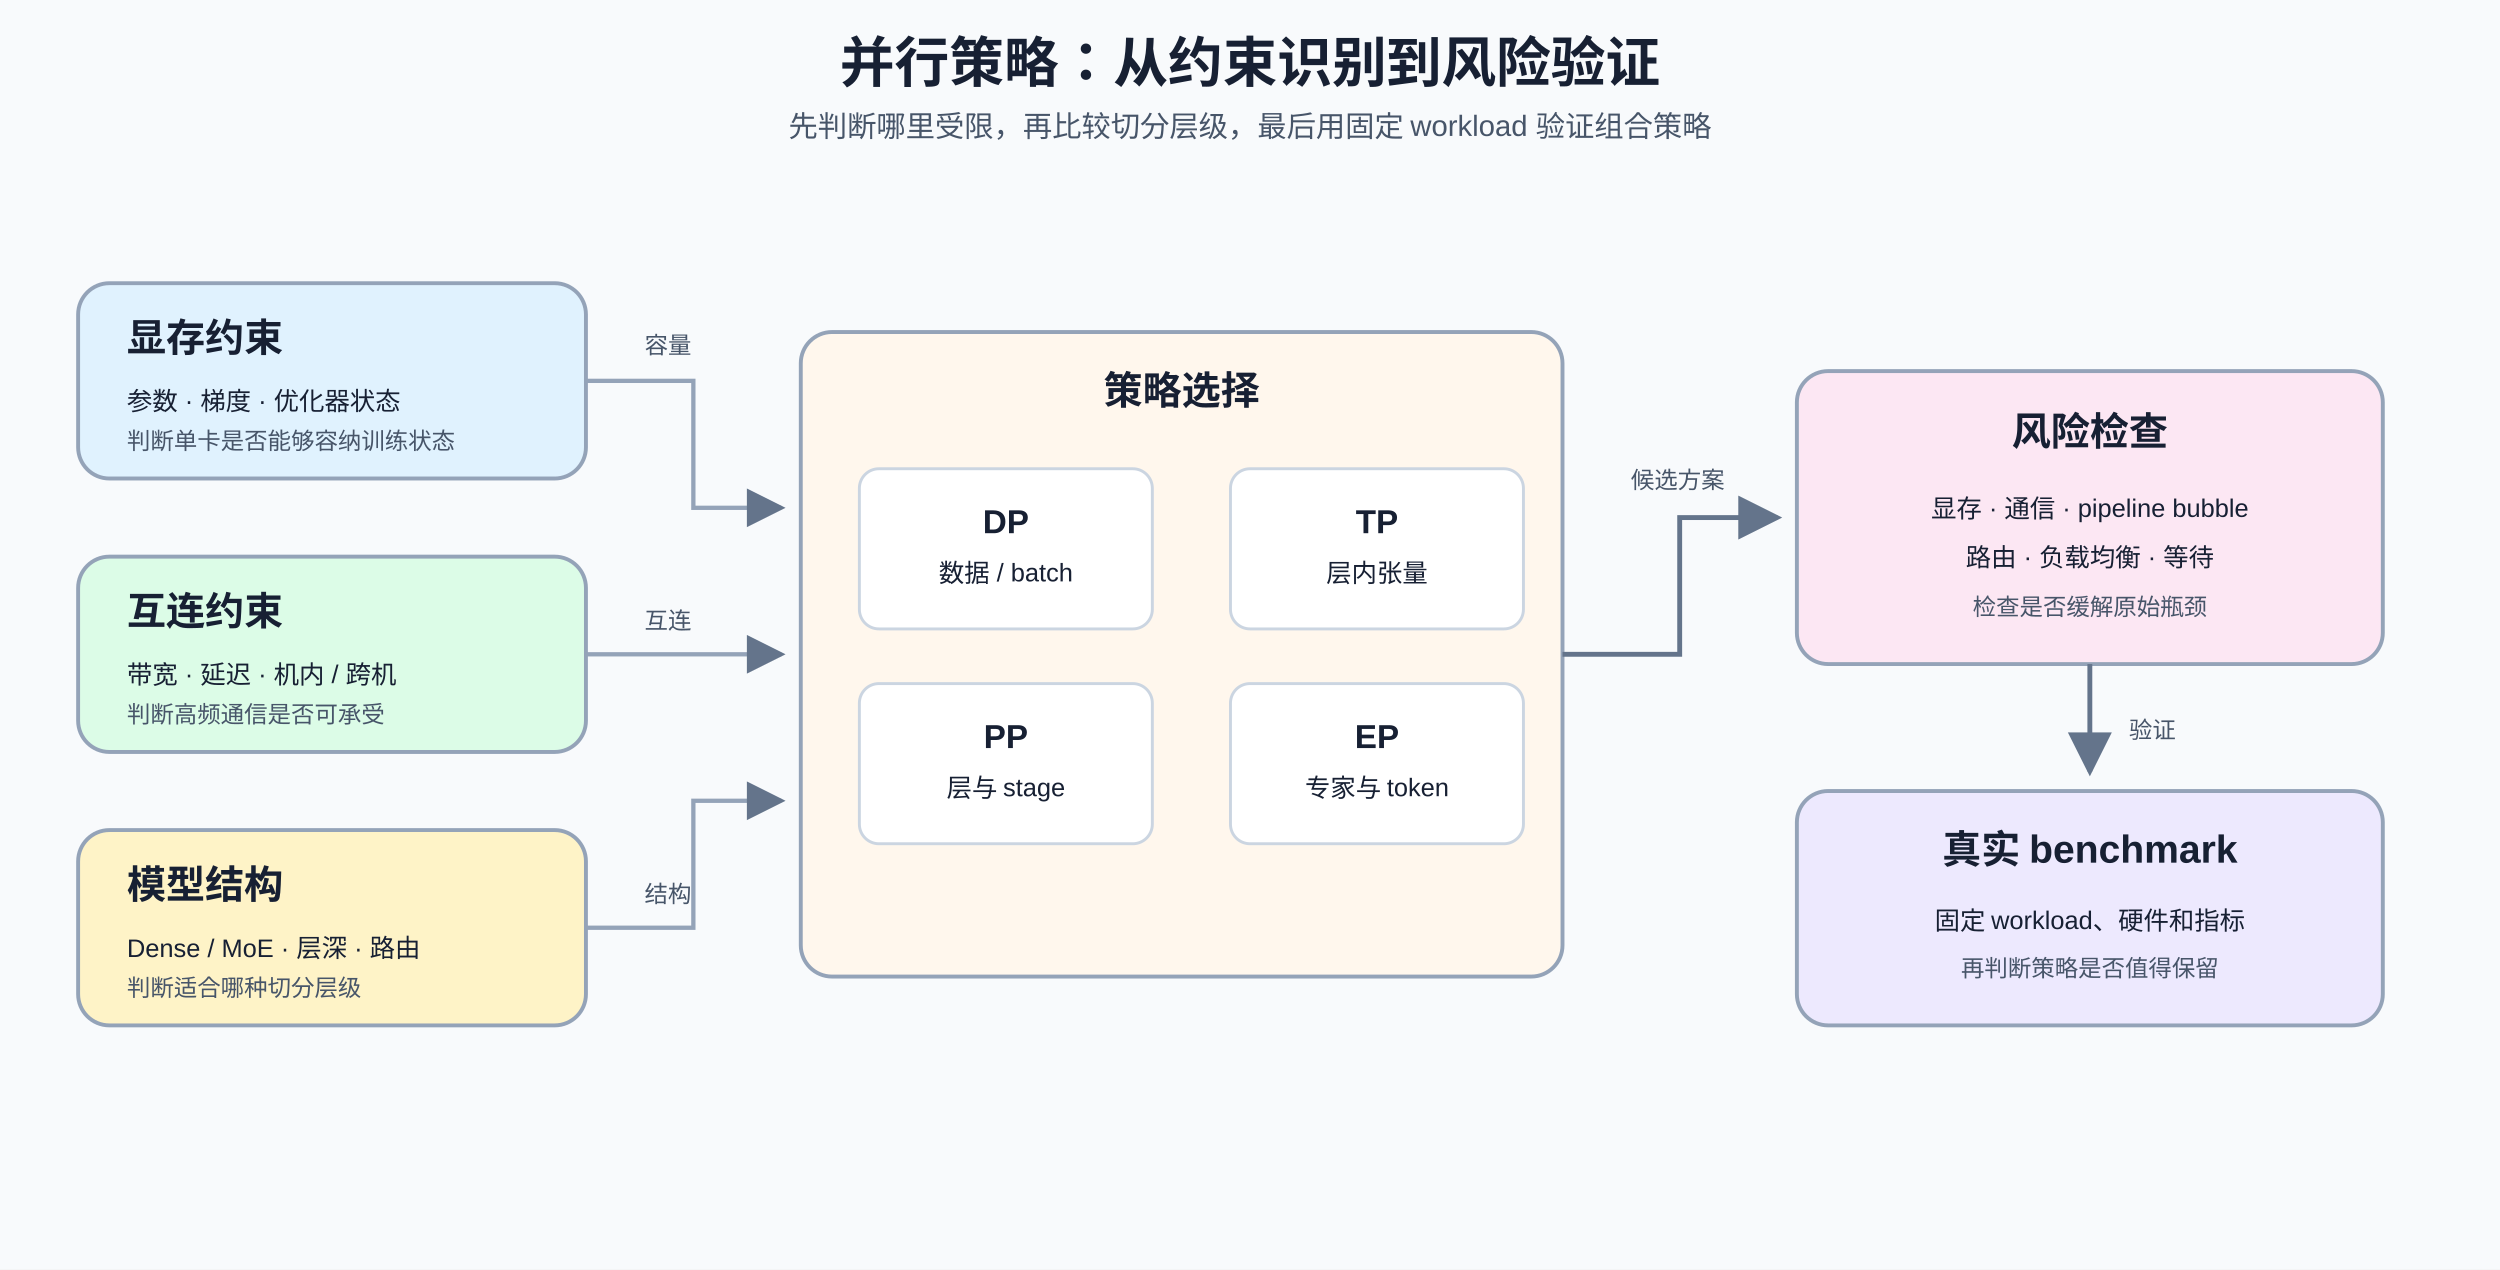
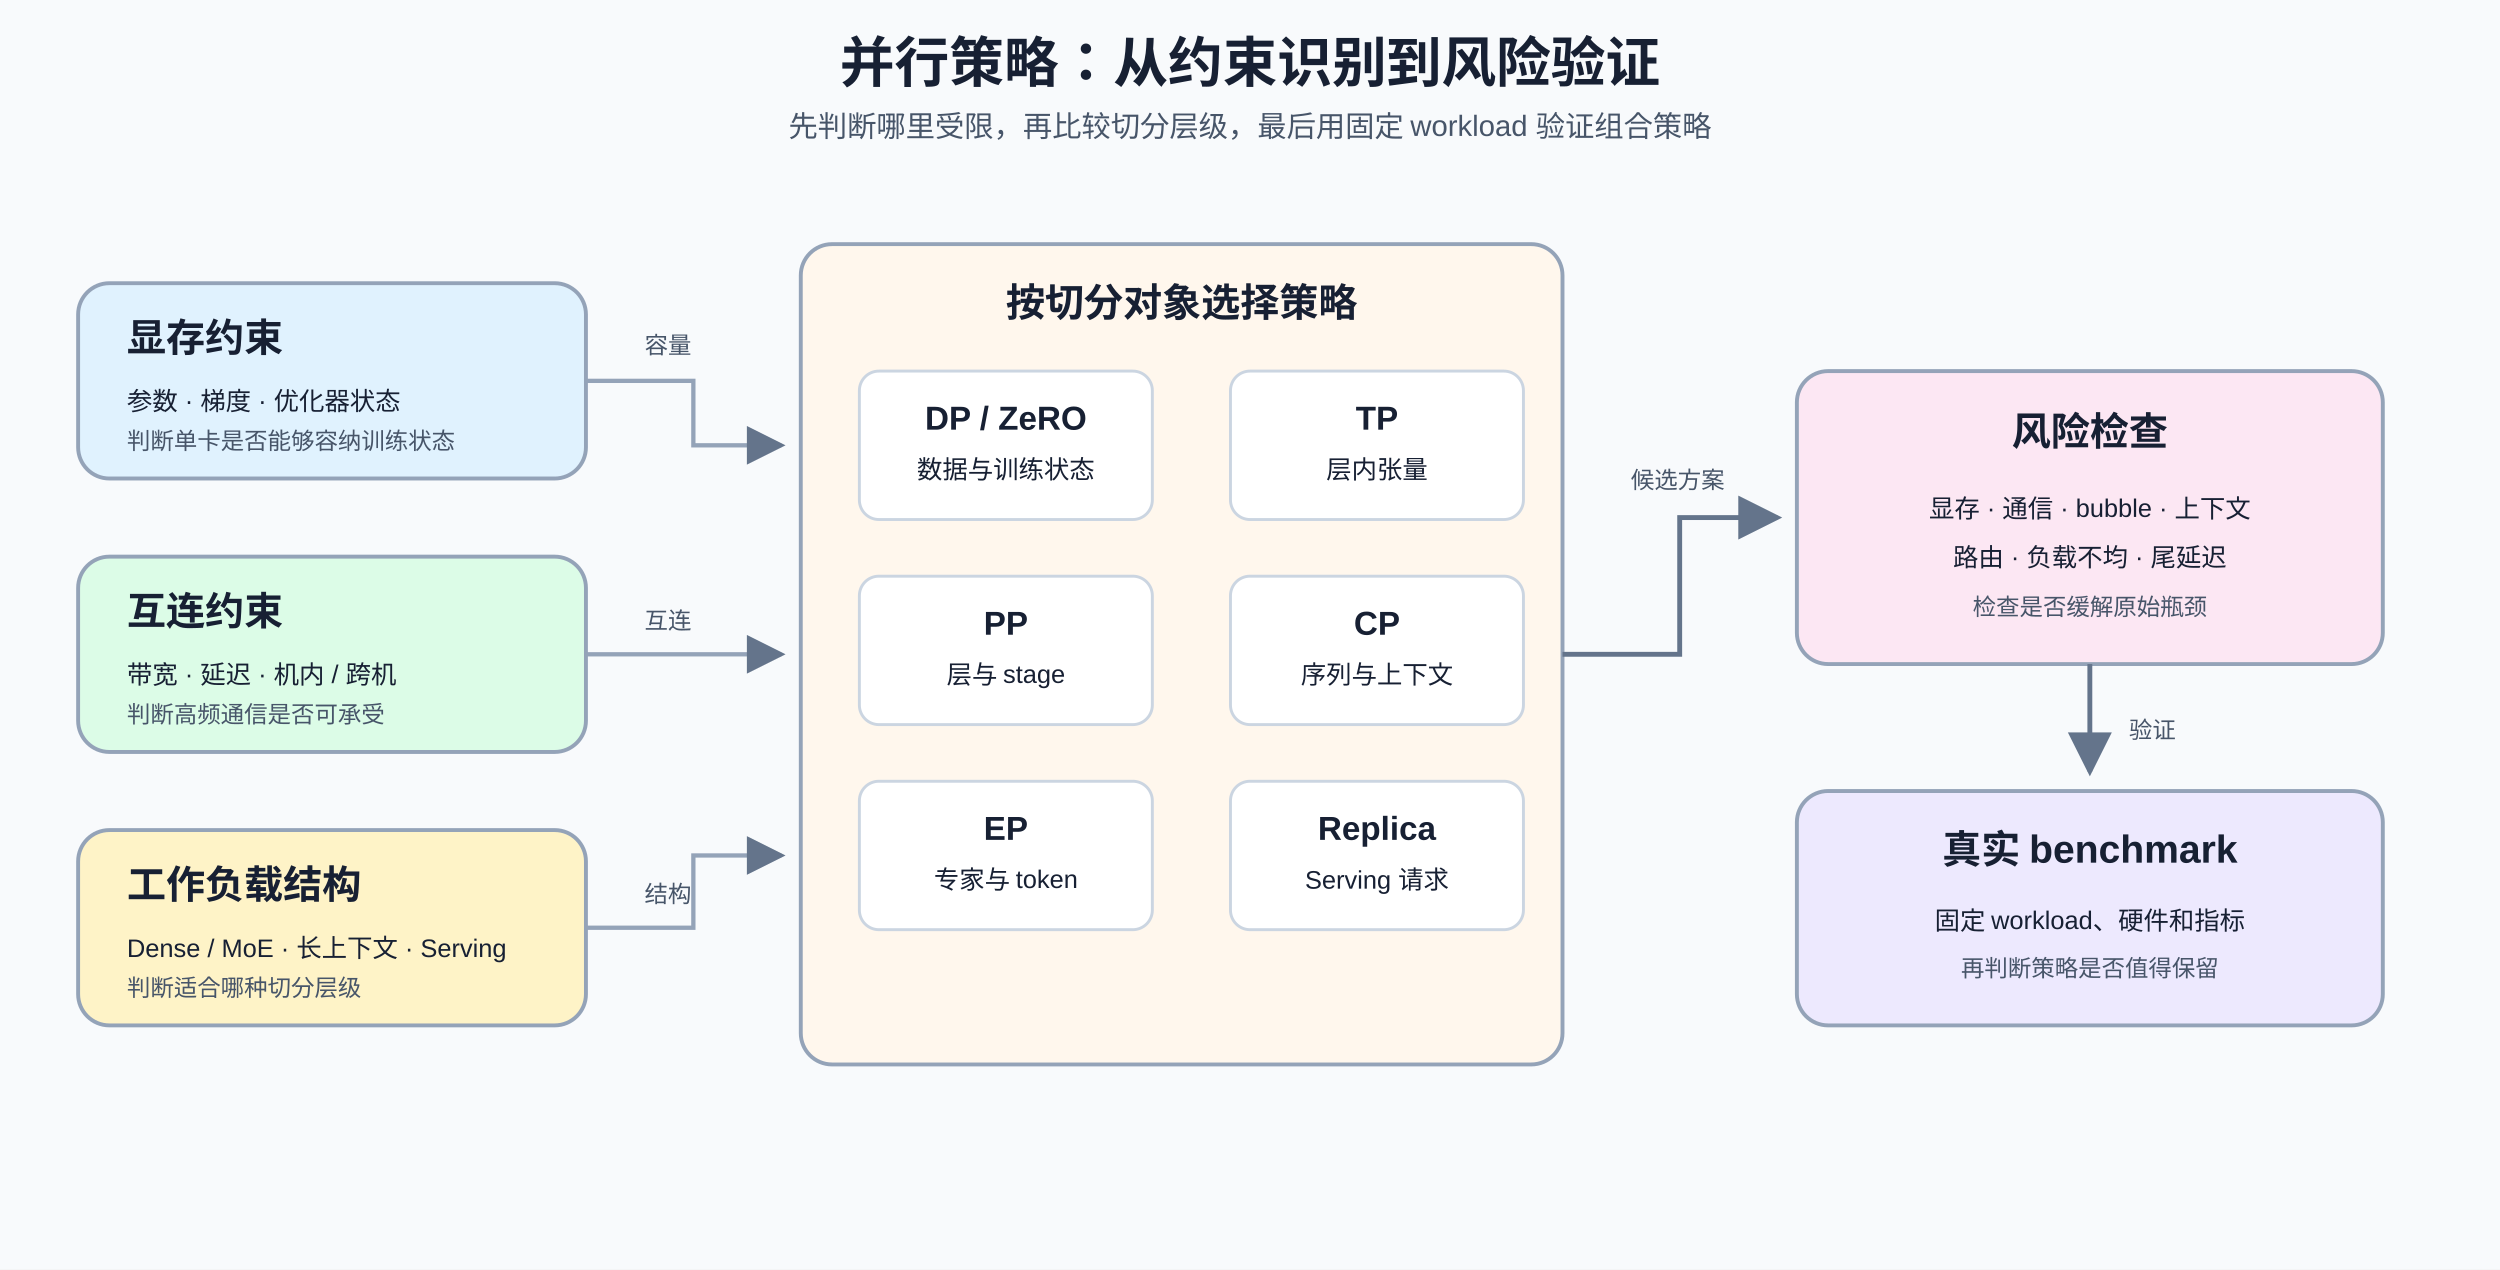
<svg xmlns="http://www.w3.org/2000/svg" width="1280" height="650" viewBox="0 0 1280 650" role="img" aria-labelledby="title desc">
  <defs>
    <marker id="a26" markerWidth="9" markerHeight="9" refX="8" refY="4.5" orient="auto">
      <path d="M0 0L9 4.5L0 9Z" fill="#64748b" />
    </marker>
    <style>
    text{font-family:Arial,'Microsoft YaHei',sans-serif;fill:#172033}.title{font-size:28px;font-weight:700}.sub{font-size:15px;fill:#475569}.group{font-size:20px;font-weight:700}.head{font-size:17px;font-weight:700}.body{font-size:13px}.small{font-size:12px;fill:#475569}.panel{stroke:#94a3b8;stroke-width:2;rx:16}.item{stroke:#cbd5e1;stroke-width:1.5;rx:10}.flow{stroke:#64748b;stroke-width:2.5;fill:none;marker-end:url(#a26)}.branch{stroke:#94a3b8;stroke-width:2.2;fill:none;marker-end:url(#a26)}
  </style>
  </defs>
  <rect width="1280" height="650" fill="#f8fafc" />
  <text x="640" y="42" text-anchor="middle" class="title">并行策略：从约束识别到风险验证</text>
  <text x="640" y="70" text-anchor="middle" class="sub">先判断哪里受限，再比较切分层级，最后用固定 workload 验证组合策略</text>
  <rect x="40" y="145" width="260" height="100" fill="#e0f2fe" class="panel" />
  <text x="65" y="180" class="group">显存约束</text>
  <text x="65" y="210" class="body">参数 · 梯度 · 优化器状态</text>
  <text x="65" y="230" class="small">判断单卡是否能够容纳训练状态</text>
  <rect x="40" y="285" width="260" height="100" fill="#dcfce7" class="panel" />
  <text x="65" y="320" class="group">互连约束</text>
  <text x="65" y="350" class="body">带宽 · 延迟 · 机内 / 跨机</text>
  <text x="65" y="370" class="small">判断高频通信是否可承受</text>
  <rect x="40" y="425" width="260" height="100" fill="#fef3c7" class="panel" />
-   <text x="65" y="460" class="group">模型结构</text>
-   <text x="65" y="490" class="body">Dense / MoE · 层深 · 路由</text>
+   <text x="65" y="460" class="group">工作负载结构</text>
+   <text x="65" y="490" class="body">Dense / MoE · 长上下文 · Serving</text>
  <text x="65" y="510" class="small">判断适合哪种切分层级</text>
-   <rect x="410" y="170" width="390" height="330" fill="#fff7ed" class="panel" />
-   <text x="605" y="207" text-anchor="middle" class="group">策略选择</text>
-   <rect x="440" y="240" width="150" height="82" fill="#fff" class="item" />
-   <text x="515" y="273" text-anchor="middle" class="head">DP</text>
-   <text x="515" y="298" text-anchor="middle" class="body">数据 / batch</text>
-   <rect x="630" y="240" width="150" height="82" fill="#fff" class="item" />
-   <text x="705" y="273" text-anchor="middle" class="head">TP</text>
-   <text x="705" y="298" text-anchor="middle" class="body">层内张量</text>
-   <rect x="440" y="350" width="150" height="82" fill="#fff" class="item" />
-   <text x="515" y="383" text-anchor="middle" class="head">PP</text>
-   <text x="515" y="408" text-anchor="middle" class="body">层与 stage</text>
-   <rect x="630" y="350" width="150" height="82" fill="#fff" class="item" />
-   <text x="705" y="383" text-anchor="middle" class="head">EP</text>
-   <text x="705" y="408" text-anchor="middle" class="body">专家与 token</text>
+   <rect x="410" y="125" width="390" height="420" fill="#fff7ed" class="panel" />
+   <text x="605" y="162" text-anchor="middle" class="group">按切分对象选择策略</text>
+   <rect x="440" y="190" width="150" height="76" fill="#fff" class="item" />
+   <text x="515" y="220" text-anchor="middle" class="head">DP / ZeRO</text>
+   <text x="515" y="245" text-anchor="middle" class="body">数据与训练状态</text>
+   <rect x="630" y="190" width="150" height="76" fill="#fff" class="item" />
+   <text x="705" y="220" text-anchor="middle" class="head">TP</text>
+   <text x="705" y="245" text-anchor="middle" class="body">层内张量</text>
+   <rect x="440" y="295" width="150" height="76" fill="#fff" class="item" />
+   <text x="515" y="325" text-anchor="middle" class="head">PP</text>
+   <text x="515" y="350" text-anchor="middle" class="body">层与 stage</text>
+   <rect x="630" y="295" width="150" height="76" fill="#fff" class="item" />
+   <text x="705" y="325" text-anchor="middle" class="head">CP</text>
+   <text x="705" y="350" text-anchor="middle" class="body">序列与上下文</text>
+   <rect x="440" y="400" width="150" height="76" fill="#fff" class="item" />
+   <text x="515" y="430" text-anchor="middle" class="head">EP</text>
+   <text x="515" y="455" text-anchor="middle" class="body">专家与 token</text>
+   <rect x="630" y="400" width="150" height="76" fill="#fff" class="item" />
+   <text x="705" y="430" text-anchor="middle" class="head">Replica</text>
+   <text x="705" y="455" text-anchor="middle" class="body">Serving 请求</text>
  <rect x="920" y="190" width="300" height="150" fill="#fce7f3" class="panel" />
  <text x="1070" y="228" text-anchor="middle" class="group">风险检查</text>
-   <text x="1070" y="265" text-anchor="middle" class="body">显存 · 通信 · pipeline bubble</text>
-   <text x="1070" y="290" text-anchor="middle" class="body">路由 · 负载均衡 · 等待</text>
+   <text x="1070" y="265" text-anchor="middle" class="body">显存 · 通信 · bubble · 上下文</text>
+   <text x="1070" y="290" text-anchor="middle" class="body">路由 · 负载不均 · 尾延迟</text>
  <text x="1070" y="315" text-anchor="middle" class="small">检查是否缓解原始瓶颈</text>
  <rect x="920" y="405" width="300" height="120" fill="#ede9fe" class="panel" />
  <text x="1070" y="442" text-anchor="middle" class="group">真实 benchmark</text>
  <text x="1070" y="476" text-anchor="middle" class="body">固定 workload、硬件和指标</text>
  <text x="1070" y="500" text-anchor="middle" class="small">再判断策略是否值得保留</text>
-   <path d="M300 195H355V260H400" class="branch" />
-   <path d="M300 335H355V335H400" class="branch" />
-   <path d="M300 475H355V410H400" class="branch" />
+   <path d="M300 195H355V228H400" class="branch" />
+   <path d="M300 335H400" class="branch" />
+   <path d="M300 475H355V438H400" class="branch" />
  <path d="M800 335H860V265H910" class="flow" />
  <path d="M1070 340V395" class="flow" />
  <text x="330" y="181" class="small">容量</text>
  <text x="330" y="322" class="small">互连</text>
  <text x="330" y="462" class="small">结构</text>
  <text x="835" y="250" class="small">候选方案</text>
  <text x="1090" y="378" class="small">验证</text>
</svg>
